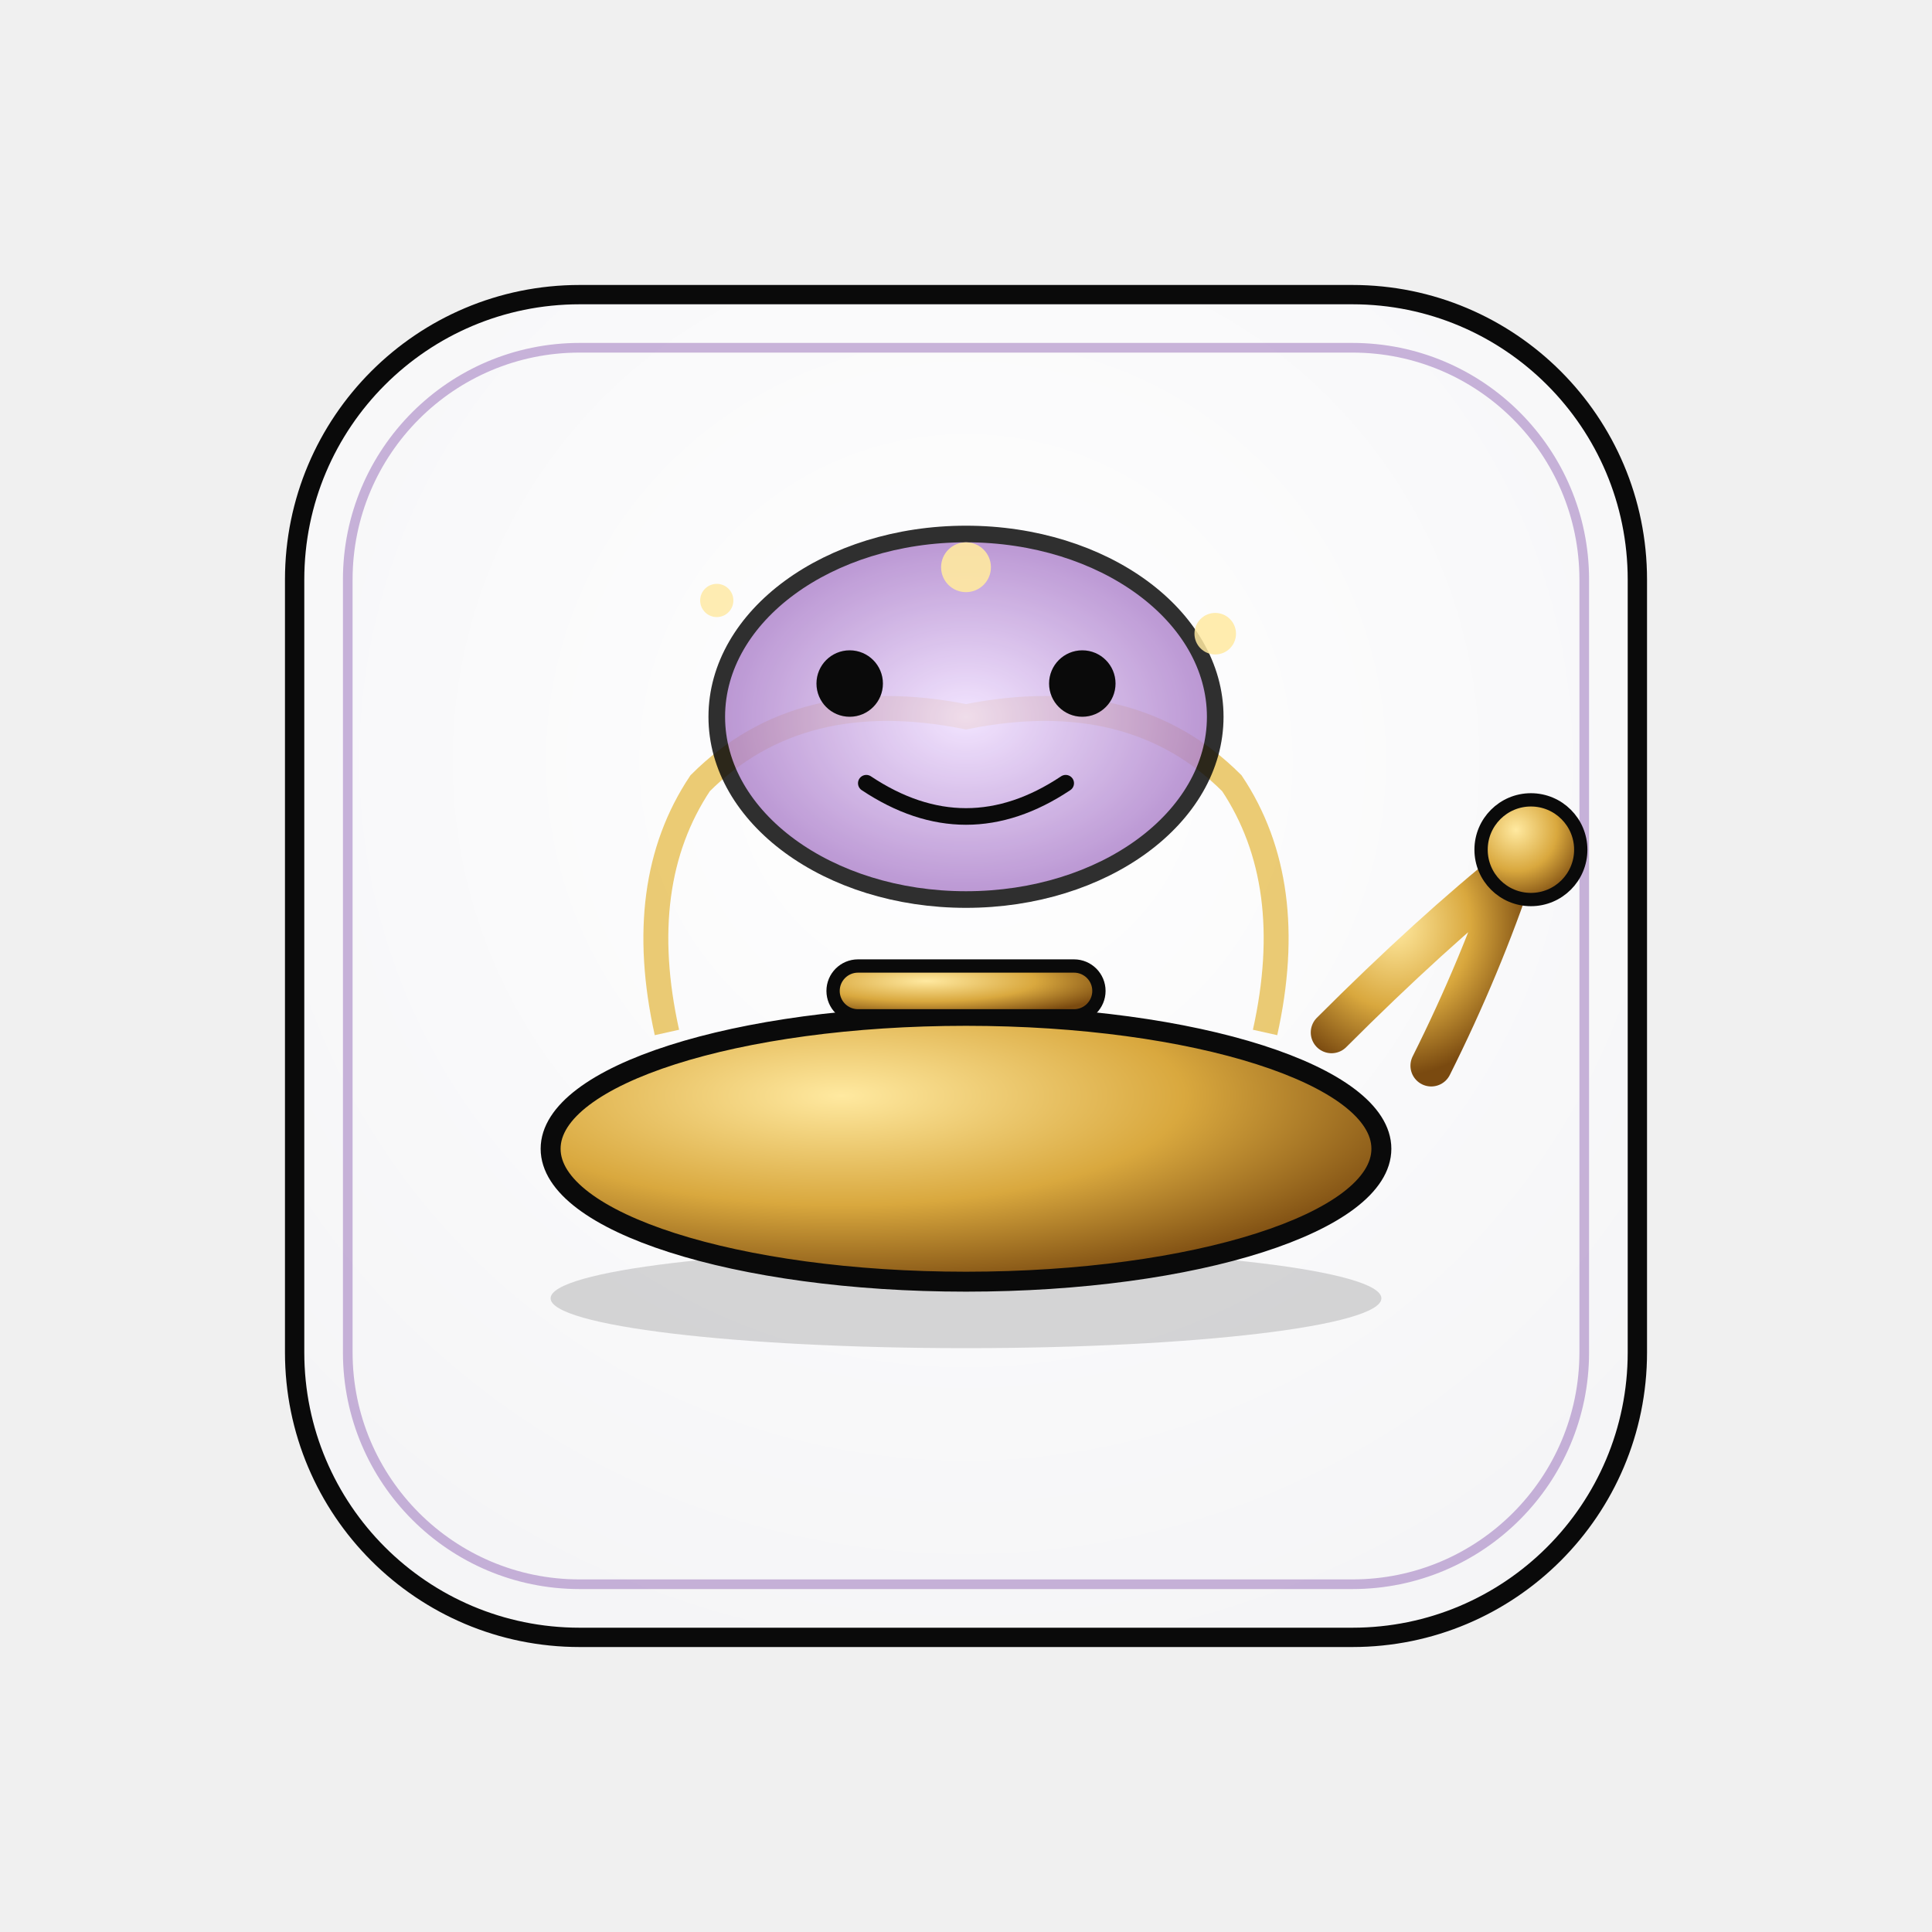
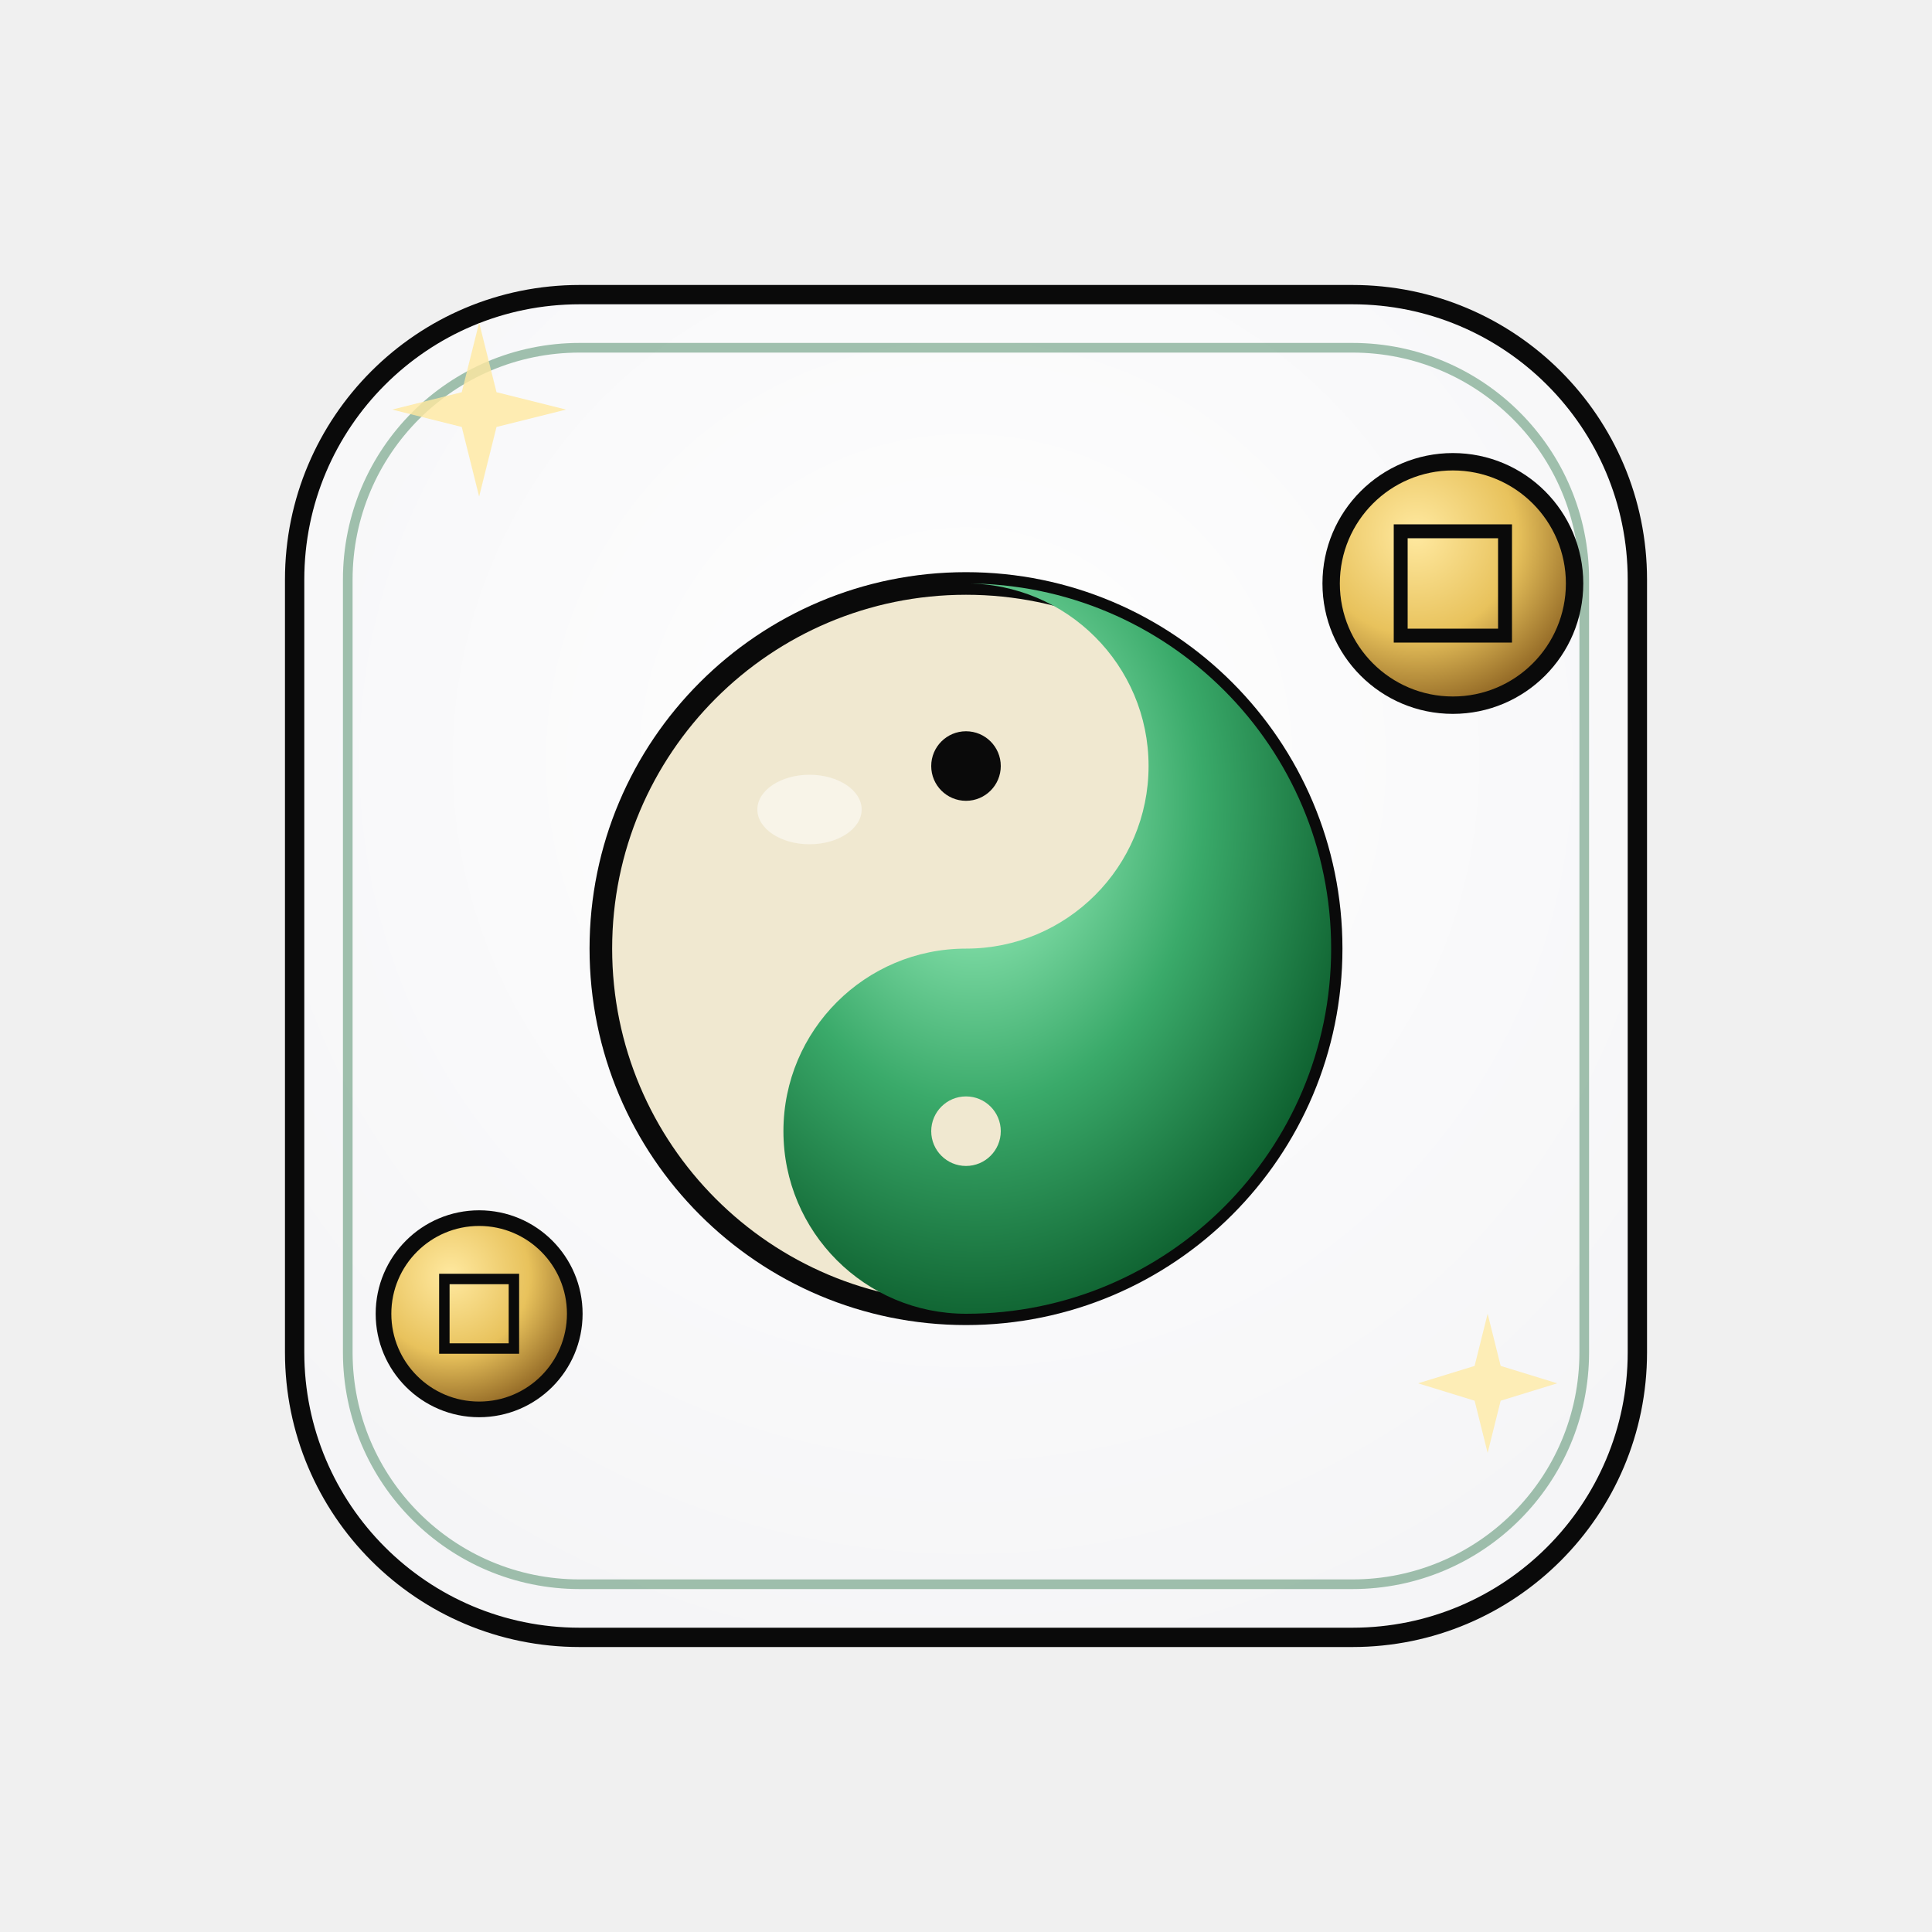
<svg xmlns="http://www.w3.org/2000/svg" viewBox="0 0 200 200" width="200" height="200">
  <defs>
    <radialGradient id="fs-bg" cx="50%" cy="35%" r="75%">
      <stop offset="0%" stop-color="#ffffff" />
      <stop offset="100%" stop-color="#f4f4f6" />
    </radialGradient>
-     <radialGradient id="fs-lamp2" cx="35%" cy="30%" r="75%">
+     <radialGradient id="fs-jade" cx="35%" cy="30%" r="75%">
+       <stop offset="0%" stop-color="#b0ffd0" />
+       <stop offset="55%" stop-color="#3aaa6a" />
+       <stop offset="100%" stop-color="#0a5a2a" />
+     </radialGradient>
+     <radialGradient id="fs-gold" cx="35%" cy="30%" r="75%">
      <stop offset="0%" stop-color="#ffe9a0" />
-       <stop offset="55%" stop-color="#d9a83e" />
-       <stop offset="100%" stop-color="#7a4a10" />
-     </radialGradient>
-     <radialGradient id="fs-genie2" cx="40%" cy="30%" r="75%">
-       <stop offset="0%" stop-color="#d8b0ff" />
-       <stop offset="55%" stop-color="#3aaa6a" />
-       <stop offset="100%" stop-color="#0a3a18" />
-     </radialGradient>
-     <radialGradient id="fs-smoke" cx="50%" cy="50%" r="60%">
-       <stop offset="0%" stop-color="#f0e0ff" />
-       <stop offset="100%" stop-color="#a070c0" />
+       <stop offset="55%" stop-color="#e8c25c" />
+       <stop offset="100%" stop-color="#8a6020" />
    </radialGradient>
  </defs>
  <rect x="30" y="30" width="140" height="140" rx="30" fill="url(#fs-bg)" />
  <rect x="30.5" y="30.5" width="139" height="139" rx="29.5" fill="none" stroke="#0a0a0a" stroke-width="2" />
-   <rect x="36" y="36" width="128" height="128" rx="24" fill="none" stroke="rgba(106,47,154,.35)" stroke-width="1" />
-   <g transform="translate(100,100) scale(0.86) translate(-100,-100)">
-     <ellipse cx="100" cy="140" rx="50" ry="6" fill="#000" opacity=".15" />
-     <ellipse cx="100" cy="122" rx="50" ry="16" fill="url(#fs-lamp2)" stroke="#0a0a0a" stroke-width="2.4" />
-     <path d="M144 108 Q156 96 166 88 Q162 100 156 112" stroke="url(#fs-lamp2)" stroke-width="5" fill="none" stroke-linecap="round" />
-     <circle cx="168" cy="86" r="6" fill="url(#fs-lamp2)" stroke="#0a0a0a" stroke-width="1.6" />
-     <path d="M64 108 Q60 90 68 78 Q80 66 100 70 Q120 66 132 78 Q140 90 136 108" stroke="#e8c25c" stroke-width="3" fill="none" opacity=".85" />
-     <ellipse cx="100" cy="70" rx="30" ry="22" fill="url(#fs-smoke)" stroke="#0a0a0a" stroke-width="2" opacity=".85" />
-     <circle cx="86" cy="66" r="4" fill="#0a0a0a" />
-     <circle cx="114" cy="66" r="4" fill="#0a0a0a" />
-     <path d="M88 78 Q100 86 112 78" stroke="#0a0a0a" stroke-width="2" fill="none" stroke-linecap="round" />
-     <circle cx="100" cy="52" r="3" fill="#ffe9a0" opacity=".9" />
-     <circle cx="70" cy="56" r="2" fill="#ffe9a0" opacity=".8" />
-     <circle cx="130" cy="60" r="2.5" fill="#ffe9a0" opacity=".85" />
-     <rect x="84" y="100" width="32" height="6" rx="3" fill="url(#fs-lamp2)" stroke="#0a0a0a" stroke-width="1.6" />
+   <rect x="36" y="36" width="128" height="128" rx="24" fill="none" stroke="rgba(26,106,58,.4)" stroke-width="1" />
+   <g transform="translate(100,100) scale(0.9) translate(-100,-100)">
+     <circle cx="100" cy="98" r="42" fill="#f0e8d0" stroke="#0a0a0a" stroke-width="2.6" />
+     <path d="M100 56 A42 42 0 0 1 100 140 A21 21 0 0 1 100 98 A21 21 0 0 0 100 56 Z" fill="url(#fs-jade)" />
+     <circle cx="100" cy="77" r="4" fill="#0a0a0a" />
+     <circle cx="100" cy="119" r="4" fill="#f0e8d0" />
+     <circle cx="156" cy="56" r="14" fill="url(#fs-gold)" stroke="#0a0a0a" stroke-width="2" />
+     <rect x="150" y="50" width="12" height="12" fill="none" stroke="#0a0a0a" stroke-width="1.6" />
+     <circle cx="44" cy="140" r="11" fill="url(#fs-gold)" stroke="#0a0a0a" stroke-width="1.8" />
+     <rect x="40" y="136" width="8" height="8" fill="none" stroke="#0a0a0a" stroke-width="1.2" />
+     <path d="M44 26 L46 34 L54 36 L46 38 L44 46 L42 38 L34 36 L42 34 Z" fill="#ffe9a0" opacity=".8" />
+     <path d="M160 140 L161.5 146 L168 148 L161.5 150 L160 156 L158.5 150 L152 148 L158.5 146 Z" fill="#ffe9a0" opacity=".75" />
+     <ellipse cx="82" cy="82" rx="6" ry="4" fill="#fff" opacity=".5" />
  </g>
</svg>
